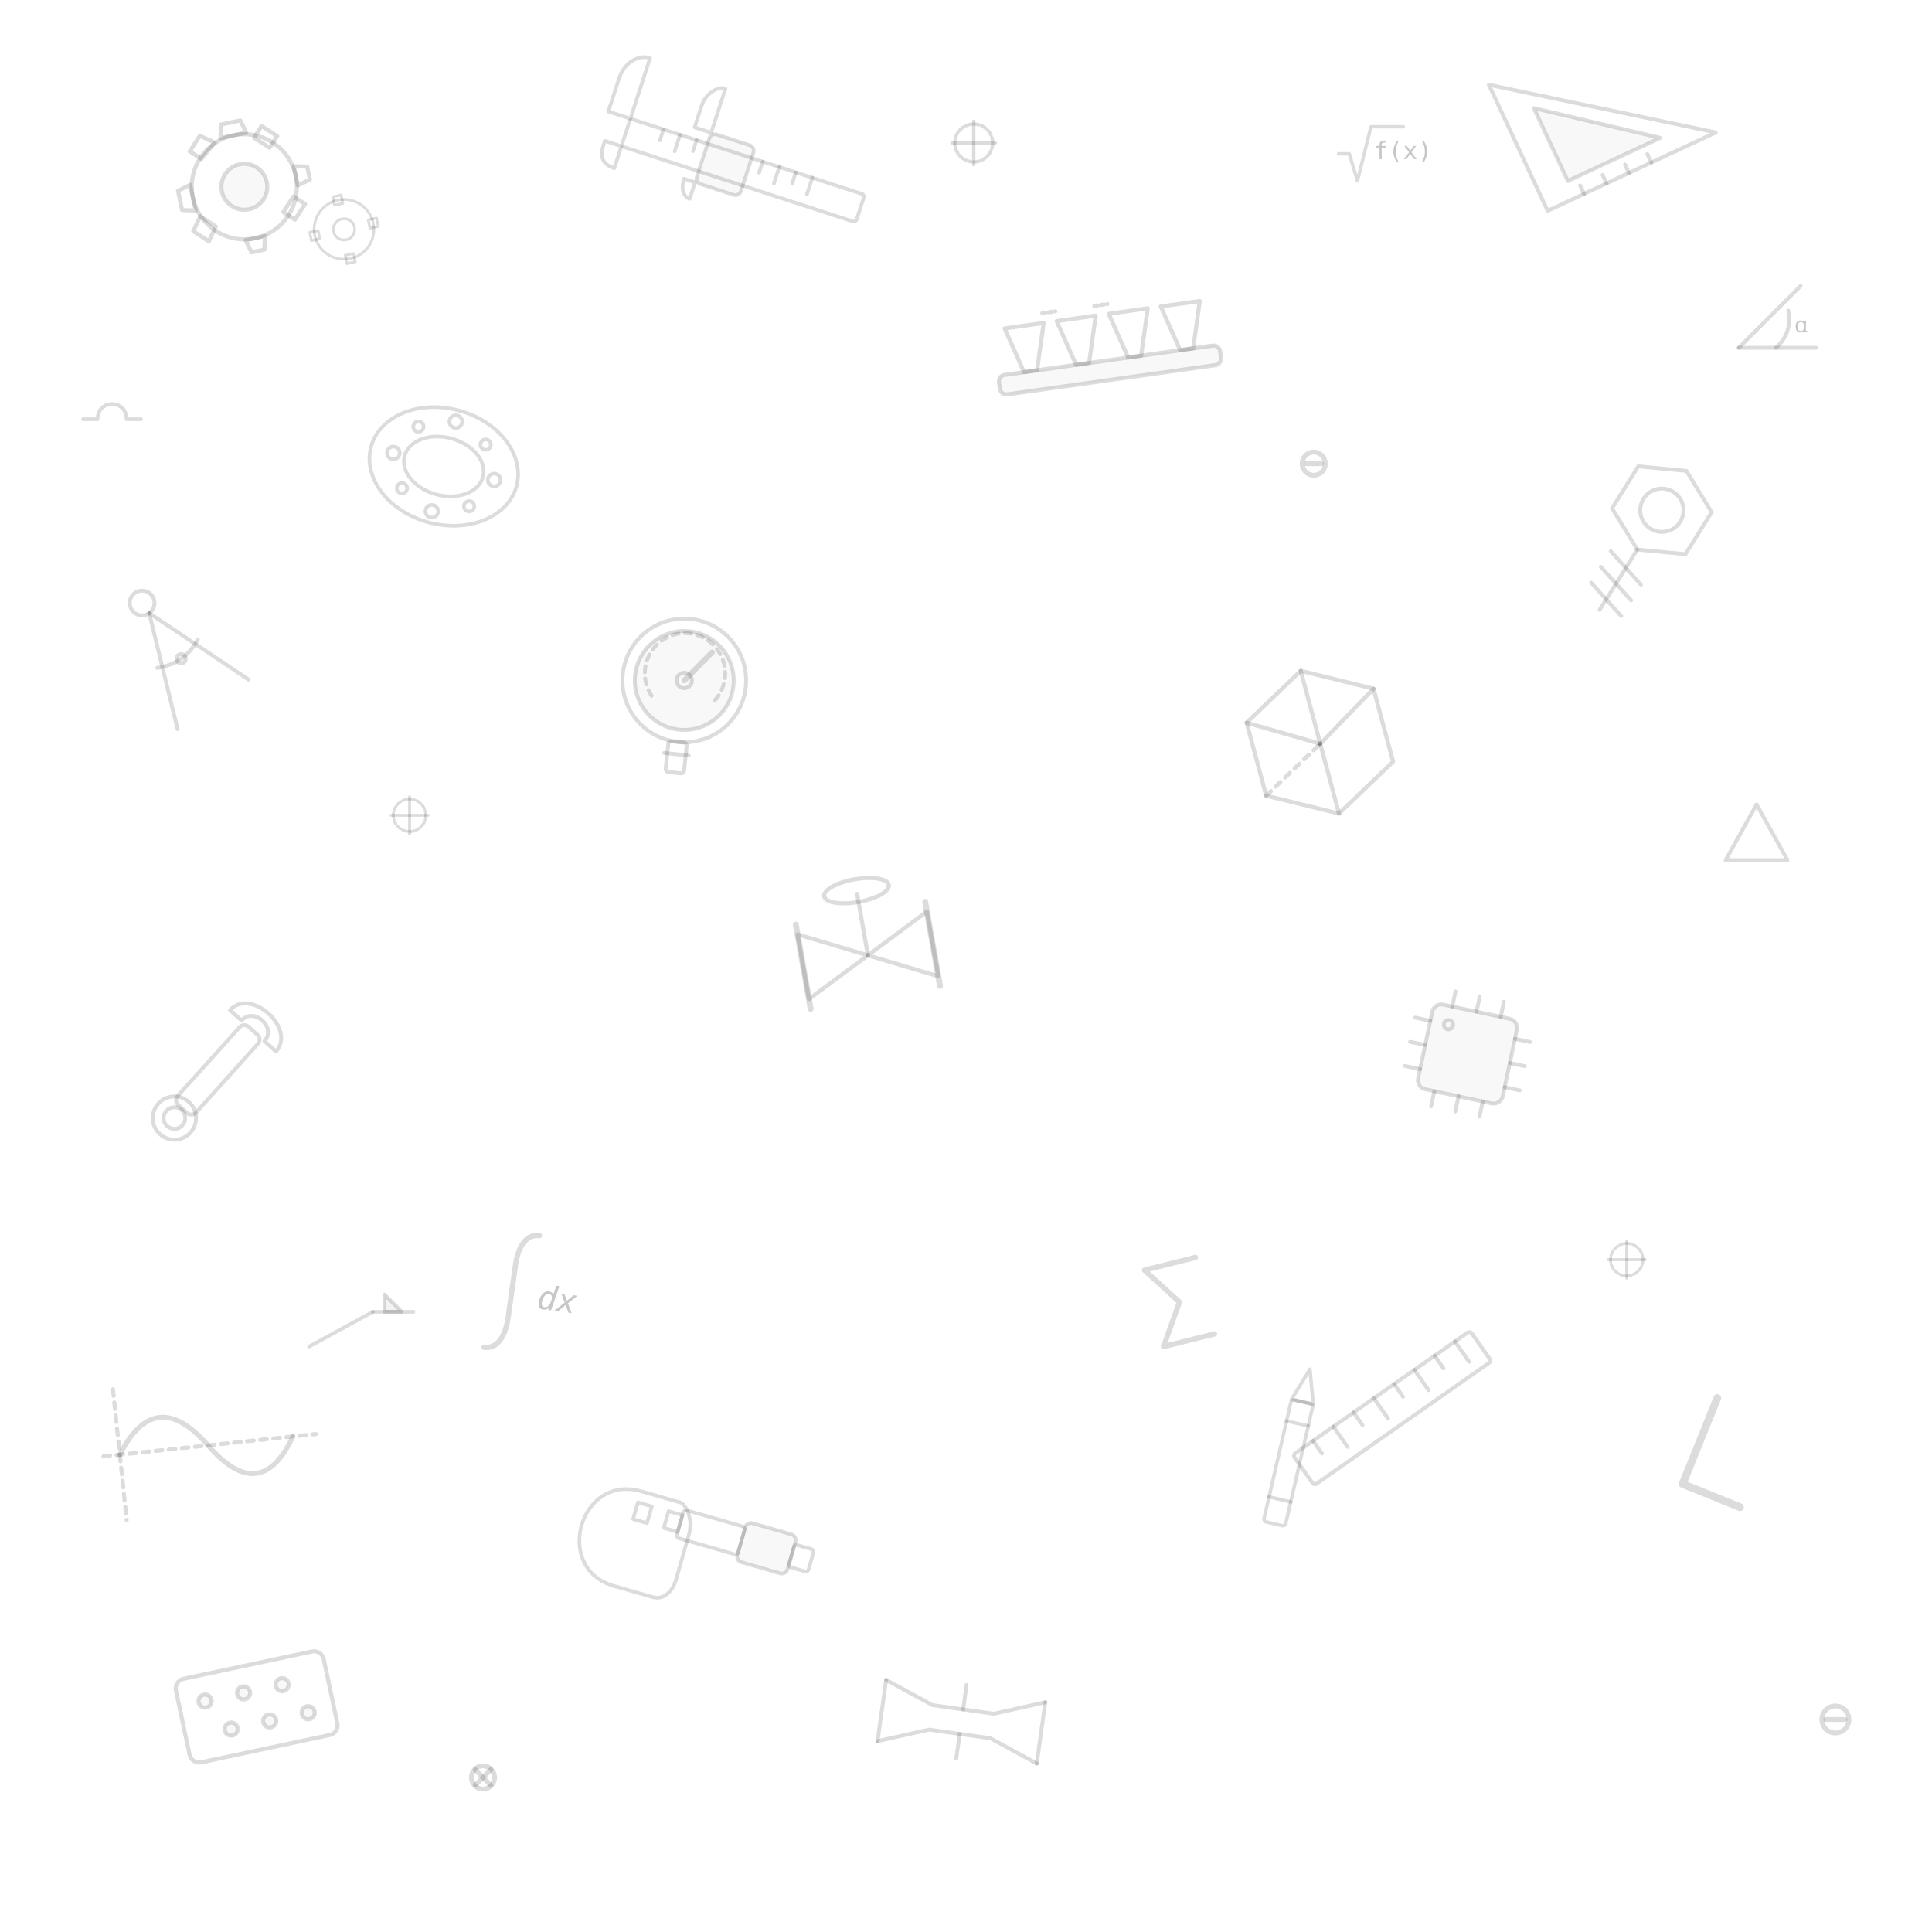
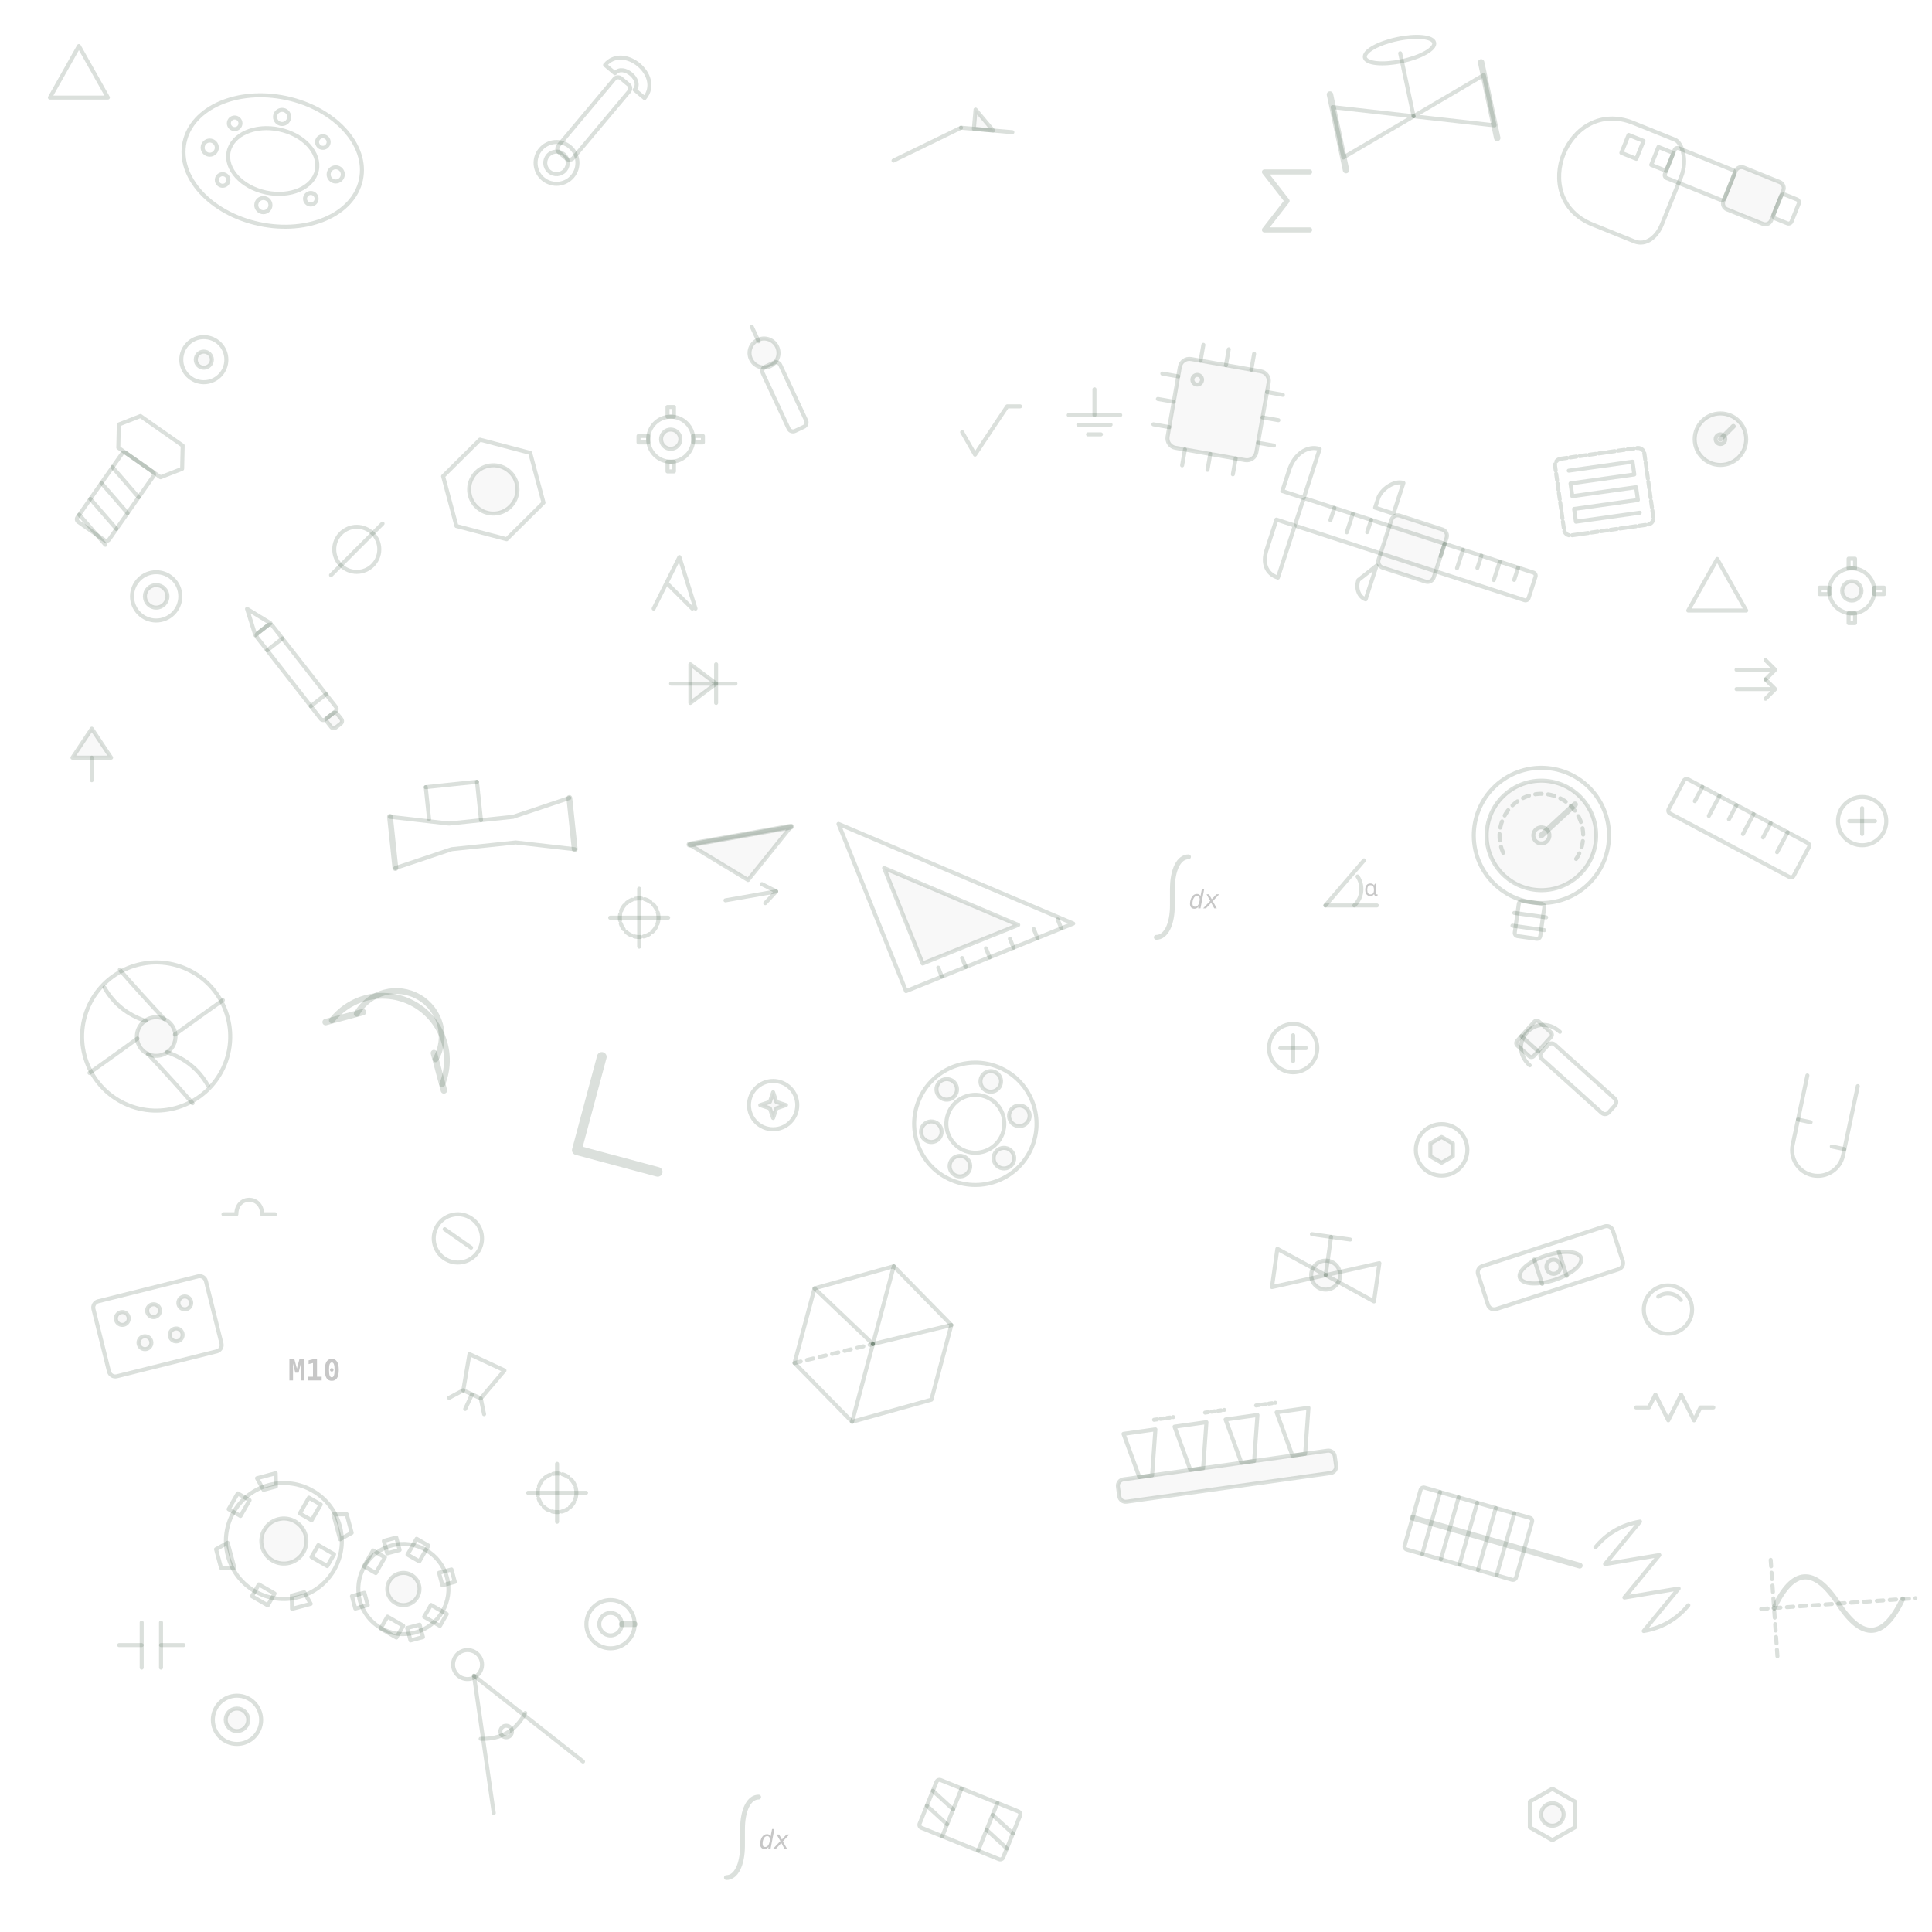
- <svg xmlns="http://www.w3.org/2000/svg" width="500" height="500" viewBox="0 0 500 500" fill="none">
-   <g stroke="rgba(0, 0, 0, 0.14)" stroke-width="1.25" stroke-linecap="round" stroke-linejoin="round">
-     <g transform="translate(35, 30) rotate(-12) scale(0.85)">
-       <circle cx="28" cy="28" r="16" />
-       <circle cx="28" cy="28" r="7" fill="rgba(0, 0, 0, 0.03)" />
-       <path d="M25 8 L31 8 L32 12 L24 12 Z M25 44 L31 44 L30 48 L26 48 Z M8 25 L8 31 L12 32 L12 24 Z M44 25 L44 31 L48 30 L48 26 Z" />
-       <path d="M14 14 L18 10 L22 13 L17 17 Z M38 38 L42 34 L45 37 L41 41 Z M14 42 L10 38 L13 34 L17 38 Z M38 18 L34 14 L37 11 L41 15 Z" />
-       <g transform="translate(42, 34) scale(0.65)">
-         <circle cx="20" cy="20" r="14" />
-         <circle cx="20" cy="20" r="5" />
-         <path d="M18 4 L22 4 L22 8 L18 8 Z M18 32 L22 32 L22 36 L18 36 Z M4 18 L4 22 L8 22 L8 18 Z M32 18 L32 22 L36 22 L36 18 Z" />
-       </g>
-     </g>
-     <g transform="translate(165, 25) rotate(18) scale(0.75)">
-       <rect x="0" y="8" width="85" height="10" rx="1" />
-       <path d="M0 8 L0 -14 C-4 -14 -8 -10 -8 -4 L-8 8 Z" />
-       <path d="M0 18 L0 26 C-4 26 -6 24 -6 20 L-6 18 Z" />
-       <rect x="28" y="4" width="16" height="18" rx="2" fill="rgba(0, 0, 0, 0.03)" />
-       <path d="M28 4 L28 -12 C25 -12 22 -8 22 -4 L22 4 Z" />
-       <path d="M28 22 L28 28 C26 28 24 26 24 22 Z" />
-       <line x1="12" y1="8" x2="12" y2="12" />
-       <line x1="18" y1="8" x2="18" y2="14" />
-       <line x1="24" y1="8" x2="24" y2="12" />
-       <line x1="48" y1="8" x2="48" y2="12" />
-       <line x1="54" y1="8" x2="54" y2="14" />
-       <line x1="60" y1="8" x2="60" y2="12" />
-       <line x1="66" y1="8" x2="66" y2="14" />
-     </g>
-     <g transform="translate(380, 20) rotate(-25) scale(0.8)">
-       <polygon points="5,50 65,50 5,5" />
-       <polygon points="15,44 48,44 15,18" fill="rgba(0, 0, 0, 0.03)" />
-       <line x1="18" y1="47" x2="18" y2="50" />
-       <line x1="26" y1="47" x2="26" y2="50" />
-       <line x1="34" y1="47" x2="34" y2="50" />
-       <line x1="42" y1="47" x2="42" y2="50" />
-     </g>
-     <g transform="translate(100, 95) rotate(15) scale(0.75)">
-       <ellipse cx="28" cy="28" rx="26" ry="20" />
-       <ellipse cx="28" cy="28" rx="14" ry="10" />
-       <circle cx="10" cy="28" r="2.2" />
-       <circle cx="46" cy="28" r="2.2" />
-       <circle cx="28" cy="12" r="2.2" />
-       <circle cx="28" cy="44" r="2.2" />
-       <circle cx="16" cy="17" r="1.8" />
-       <circle cx="40" cy="17" r="1.8" />
-       <circle cx="16" cy="39" r="1.8" />
-       <circle cx="40" cy="39" r="1.8" />
-     </g>
-     <g transform="translate(260, 85) rotate(-8) scale(0.85)">
-       <polygon points="0,0 12,0 8,14 4,14" />
-       <polygon points="16,0 28,0 24,14 20,14" />
-       <polygon points="32,0 44,0 40,14 36,14" />
-       <polygon points="48,0 60,0 56,14 52,14" />
-       <rect x="-4" y="14" width="68" height="6" rx="2" fill="rgba(0, 0, 0, 0.03)" />
-       <line x1="12" y1="-3" x2="16" y2="-3" stroke-dasharray="1 1" />
-       <line x1="28" y1="-3" x2="32" y2="-3" stroke-dasharray="1 1" />
-     </g>
-     <g transform="translate(425, 110) rotate(32) scale(0.8)">
-       <polygon points="20,5 34,12 34,28 20,35 6,28 6,12" />
-       <circle cx="20" cy="20" r="7" />
-       <line x1="20" y1="35" x2="20" y2="58" />
-       <line x1="13" y1="40" x2="27" y2="44" />
-       <line x1="13" y1="46" x2="27" y2="50" />
-       <line x1="13" y1="52" x2="27" y2="56" />
-     </g>
-     <g transform="translate(20, 160) rotate(-35) scale(0.8)">
-       <circle cx="20" cy="8" r="4" />
-       <line x1="20" y1="12" x2="6" y2="48" />
-       <line x1="20" y1="12" x2="34" y2="48" />
-       <path d="M12 28 Q20 32 28 28" />
-       <circle cx="20" cy="30" r="1.5" />
-     </g>
-     <g transform="translate(160, 155) rotate(6) scale(0.8)">
-       <circle cx="24" cy="24" r="20" />
-       <circle cx="24" cy="24" r="16" fill="rgba(0, 0, 0, 0.03)" />
-       <circle cx="24" cy="24" r="2.5" />
-       <line x1="24" y1="24" x2="32" y2="14" stroke-width="1.8" />
-       <path d="M14 30 A13 13 0 1 1 34 30" stroke-dasharray="2 2" />
-       <rect x="21" y="44" width="6" height="10" rx="1" />
-       <line x1="20" y1="48" x2="28" y2="48" />
-     </g>
-     <g transform="translate(315, 175) rotate(-15) scale(0.85)">
-       <polygon points="25,5 45,16 45,39 25,50 5,39 5,16" />
-       <line x1="25" y1="5" x2="25" y2="28" />
-       <line x1="5" y1="16" x2="25" y2="28" />
-       <line x1="45" y1="16" x2="25" y2="28" />
-       <line x1="25" y1="28" x2="25" y2="50" />
-       <line x1="5" y1="39" x2="25" y2="28" stroke-dasharray="2 2" />
-     </g>
-     <g transform="translate(70, 245) rotate(42) scale(0.8)">
-       <rect x="10" y="24" width="8" height="34" rx="2" />
-       <path d="M4 24 C4 14 24 14 24 24 L19 24 C19 18 9 18 9 24 Z" />
-       <circle cx="14" cy="62" r="7" />
-       <circle cx="14" cy="62" r="3.5" />
-     </g>
-     <g transform="translate(200, 230) rotate(-10) scale(0.85)">
-       <polygon points="5,15 25,25 5,35" />
-       <polygon points="45,15 25,25 45,35" />
-       <line x1="25" y1="25" x2="25" y2="6" />
-       <ellipse cx="25" cy="5" rx="10" ry="3.5" />
-       <line x1="5" y1="12" x2="5" y2="38" stroke-width="1.8" />
-       <line x1="45" y1="12" x2="45" y2="38" stroke-width="1.8" />
-     </g>
-     <g transform="translate(365, 250) rotate(12) scale(0.8)">
-       <rect x="10" y="10" width="28" height="28" rx="3" fill="rgba(0, 0, 0, 0.03)" />
-       <circle cx="16" cy="16" r="1.5" />
-       <line x1="5" y1="16" x2="10" y2="16" />
-       <line x1="5" y1="24" x2="10" y2="24" />
-       <line x1="5" y1="32" x2="10" y2="32" />
-       <line x1="38" y1="16" x2="43" y2="16" />
-       <line x1="38" y1="24" x2="43" y2="24" />
-       <line x1="38" y1="32" x2="43" y2="32" />
-       <line x1="16" y1="5" x2="16" y2="10" />
-       <line x1="24" y1="5" x2="24" y2="10" />
-       <line x1="32" y1="5" x2="32" y2="10" />
-       <line x1="16" y1="38" x2="16" y2="43" />
-       <line x1="24" y1="38" x2="24" y2="43" />
-       <line x1="32" y1="38" x2="32" y2="43" />
-     </g>
-     <g transform="translate(130, 315) rotate(8) scale(0.85)">
-       <path d="M12 4 C8 4 6 8 6 14 L6 30 C6 36 4 40 0 40" stroke-width="1.6" />
-       <text x="14" y="26" font-family="monospace" font-size="10" font-style="italic" fill="rgba(0, 0, 0, 0.22)" stroke="none">dx</text>
-     </g>
-     <g transform="translate(290, 325) rotate(-14) scale(0.85)">
-       <path d="M22 6 L6 6 L14 18 L6 30 L22 30" stroke-width="1.6" />
-     </g>
-     <g transform="translate(445, 205) scale(0.8)">
-       <polygon points="12,4 22,22 2,22" />
-     </g>
-     <g transform="translate(20, 95) scale(0.75)">
-       <path d="M2 18 L7 18 C7 11 17 11 17 18 L22 18" />
-     </g>
-     <g transform="translate(25, 360) rotate(-6) scale(0.85)">
-       <line x1="0" y1="20" x2="65" y2="20" stroke-dasharray="2 2" />
-       <line x1="5" y1="0" x2="5" y2="40" stroke-dasharray="2 2" />
-       <path d="M5 20 Q18 0 32 20 T58 20" stroke-width="1.5" />
-     </g>
-     <g transform="translate(155, 375) rotate(16) scale(0.75)">
-       <path d="M18 10 C-4 10 -4 44 18 44 L32 44 C36 44 38 40 38 36 L38 20 C38 14 34 10 32 10 Z" />
-       <rect x="18" y="14" width="5" height="6" />
-       <rect x="29" y="14" width="5" height="6" />
-       <rect x="34" y="12" width="22" height="10" rx="1" />
-       <rect x="56" y="10" width="18" height="14" rx="2" fill="rgba(0, 0, 0, 0.03)" />
-       <rect x="74" y="13" width="7" height="8" rx="1" />
-     </g>
-     <g transform="translate(330, 370) rotate(-35) scale(0.8)">
-       <rect x="0" y="10" width="70" height="12" rx="1" />
-       <line x1="8" y1="10" x2="8" y2="15" />
-       <line x1="16" y1="10" x2="16" y2="18" />
-       <line x1="24" y1="10" x2="24" y2="15" />
-       <line x1="32" y1="10" x2="32" y2="18" />
-       <line x1="40" y1="10" x2="40" y2="15" />
-       <line x1="48" y1="10" x2="48" y2="18" />
-       <line x1="56" y1="10" x2="56" y2="15" />
-       <line x1="64" y1="10" x2="64" y2="18" />
-       <g transform="translate(10, -5) rotate(48) scale(0.9)">
-         <polygon points="0,0 4,-12 8,0" />
-         <rect x="0" y="0" width="8" height="45" rx="1" />
-         <line x1="0" y1="8" x2="8" y2="8" />
-         <line x1="0" y1="36" x2="8" y2="36" />
-       </g>
-     </g>
-     <g transform="translate(440, 360) rotate(22) scale(0.8)">
-       <path d="M6 0 L6 30 L26 30" stroke-width="2.5" />
-     </g>
-     <g transform="translate(45, 435) rotate(-12) scale(0.85)">
-       <rect x="0" y="0" width="46" height="26" rx="3" />
-       <circle cx="8" cy="8" r="2" fill="rgba(0, 0, 0, 0.03)" />
-       <circle cx="20" cy="8" r="2" fill="rgba(0, 0, 0, 0.03)" />
-       <circle cx="32" cy="8" r="2" fill="rgba(0, 0, 0, 0.03)" />
-       <circle cx="14" cy="18" r="2" fill="rgba(0, 0, 0, 0.03)" />
-       <circle cx="26" cy="18" r="2" fill="rgba(0, 0, 0, 0.03)" />
-       <circle cx="38" cy="18" r="2" fill="rgba(0, 0, 0, 0.03)" />
-     </g>
-     <g transform="translate(230, 430) rotate(8) scale(0.8)">
-       <path d="M0 6 L16 12 L36 12 L52 6" />
-       <path d="M0 26 L16 20 L36 20 L52 26" />
-       <line x1="0" y1="6" x2="0" y2="26" />
-       <line x1="52" y1="6" x2="52" y2="26" />
-       <line x1="26" y1="12" x2="26" y2="4" />
-       <line x1="26" y1="20" x2="26" y2="28" />
-     </g>
-     <g transform="translate(245, 30) scale(0.7)">
-       <circle cx="10" cy="10" r="7" stroke-dasharray="2 1" />
-       <line x1="2" y1="10" x2="18" y2="10" />
-       <line x1="10" y1="2" x2="10" y2="18" />
-     </g>
-     <g transform="translate(100, 205) scale(0.6)">
-       <circle cx="10" cy="10" r="7" stroke-dasharray="2 1" />
-       <line x1="2" y1="10" x2="18" y2="10" />
-       <line x1="10" y1="2" x2="10" y2="18" />
-     </g>
-     <g transform="translate(415, 320) scale(0.6)">
-       <circle cx="10" cy="10" r="7" stroke-dasharray="2 1" />
-       <line x1="2" y1="10" x2="18" y2="10" />
-       <line x1="10" y1="2" x2="10" y2="18" />
-     </g>
-     <g transform="translate(450, 70) scale(0.8)">
-       <line x1="0" y1="25" x2="25" y2="25" />
-       <line x1="0" y1="25" x2="20" y2="5" />
-       <path d="M12 25 A12 12 0 0 0 16 13" />
-       <text x="18" y="20" font-family="sans-serif" font-size="7" fill="rgba(0, 0, 0, 0.22)" stroke="none">α</text>
-     </g>
-     <g transform="translate(80, 335) scale(0.75)">
-       <line x1="0" y1="18" x2="22" y2="6" />
-       <line x1="22" y1="6" x2="36" y2="6" />
-       <polygon points="26,6 32,6 26,0" fill="rgba(0, 0, 0, 0.05)" />
-     </g>
-     <circle cx="340" cy="120" r="3" />
-     <line x1="338" y1="120" x2="342" y2="120" />
-     <circle cx="125" cy="460" r="3" />
-     <line x1="123" y1="458" x2="127" y2="462" />
-     <line x1="123" y1="462" x2="127" y2="458" />
-     <circle cx="475" cy="445" r="3.5" />
-     <line x1="472.5" y1="445" x2="477.5" y2="445" />
-     <g transform="translate(345, 30) scale(0.7)">
-       <path d="M2 14 L6 14 L9 24 L14 4 L26 4" />
-       <text x="15" y="16" font-family="monospace" font-size="9" fill="rgba(0, 0, 0, 0.22)" stroke="none">f(x)</text>
+ <svg xmlns="http://www.w3.org/2000/svg" width="600" height="600" viewBox="0 0 600 600" fill="none">
+   <g stroke="rgba(18, 48, 22, 0.15)" stroke-width="1.25" stroke-linecap="round" stroke-linejoin="round">
+     <g transform="translate(106.2, 484.1)">
+       <g transform="rotate(-15)">
+         <circle cx="-16" cy="-10" r="18" />
+         <circle cx="-16" cy="-10" r="7" fill="rgba(0, 0, 0, 0.03)" />
+         <path d="M-19 -31 L-13 -31 L-14 -27 L-18 -27 Z M-19 11 L-13 11 L-14 7 L-18 7 Z M-37 -13 L-37 -7 L-33 -6 L-33 -14 Z M5 -13 L5 -7 L1 -6 L1 -14 Z" />
+         <path d="M-30 -24 L-26 -28 L-23 -25 L-27 -21 Z M-9 -3 L-5 1 L-2 -2 L-6 -6 Z M-30 4 L-26 8 L-23 5 L-27 1 Z M-9 -17 L-5 -21 L-2 -18 L-6 -14 Z" />
+         <circle cx="16" cy="14" r="14" />
+         <circle cx="16" cy="14" r="5" fill="rgba(0, 0, 0, 0.03)" />
+         <path d="M14 -2 L18 -2 L18 2 L14 2 Z M14 26 L18 26 L18 30 L14 30 Z M0 12 L0 16 L4 16 L4 12 Z M28 12 L28 16 L32 16 L32 12 Z" />
+         <path d="M6 4 L10 0 L13 3 L9 7 Z M23 21 L27 25 L24 28 L20 24 Z M6 24 L10 28 L13 25 L9 21 Z M23 7 L27 3 L24 0 L20 4 Z" />
+       </g>
+     </g>
+     <g transform="translate(439.8, 170.2)">
+       <g transform="rotate(18)">
+         <rect x="-38" y="-4" width="76" height="9" rx="1" />
+         <path d="M-38 -4 L-38 -20 C-42 -20 -45 -16 -45 -11 L-45 -4 Z" />
+         <path d="M-38 5 L-38 22 C-42 22 -44 19 -44 15 L-44 5 Z" />
+         <rect x="-10" y="-8" width="18" height="17" rx="2" fill="rgba(0, 0, 0, 0.03)" />
+         <path d="M-10 -8 L-10 -18 C-13 -18 -16 -14 -16 -11 L-16 -8 Z" />
+         <path d="M-10 9 L-10 20 C-12 20 -14 18 -14 15 Z" />
+         <line x1="-28" y1="-4" x2="-28" y2="0" />
+         <line x1="-22" y1="-4" x2="-22" y2="2" />
+         <line x1="-16" y1="-4" x2="-16" y2="0" />
+         <line x1="8" y1="-4" x2="8" y2="0" />
+         <line x1="14" y1="-4" x2="14" y2="2" />
+         <line x1="20" y1="-4" x2="20" y2="0" />
+         <line x1="26" y1="-4" x2="26" y2="2" />
+         <line x1="32" y1="-4" x2="32" y2="0" />
+       </g>
+     </g>
+     <g transform="translate(297.6, 273.2)">
+       <g transform="rotate(-22)">
+         <polygon points="-28,26 28,26 -28,-30" />
+         <polygon points="-20,20 12,20 -20,-12" fill="rgba(0, 0, 0, 0.03)" />
+         <line x1="-16" y1="23" x2="-16" y2="26" />
+         <line x1="-8" y1="23" x2="-8" y2="26" />
+         <line x1="0" y1="23" x2="0" y2="26" />
+         <line x1="8" y1="23" x2="8" y2="26" />
+         <line x1="16" y1="23" x2="16" y2="26" />
+         <line x1="24" y1="23" x2="24" y2="26" />
+       </g>
+     </g>
+     <g transform="translate(380.3, 453.0)">
+       <g transform="rotate(-8)">
+         <polygon points="-30,-12 -20,-12 -23,2 -27,2" />
+         <polygon points="-14,-12 -4,-12 -7,2 -11,2" />
+         <polygon points="2,-12 12,-12 9,2 5,2" />
+         <polygon points="18,-12 28,-12 25,2 21,2" />
+         <rect x="-34" y="2" width="68" height="7" rx="2" fill="rgba(0, 0, 0, 0.03)" />
+         <line x1="-20" y1="-15" x2="-14" y2="-15" stroke-dasharray="1 1" />
+         <line x1="-4" y1="-15" x2="2" y2="-15" stroke-dasharray="1 1" />
+         <line x1="12" y1="-15" x2="18" y2="-15" stroke-dasharray="1 1" />
+       </g>
+     </g>
+     <g transform="translate(84.7, 50.0)">
+       <g transform="rotate(12)">
+         <ellipse cx="0" cy="0" rx="28" ry="20" />
+         <ellipse cx="0" cy="0" rx="14" ry="10" />
+         <circle cx="-20" cy="0" r="2.2" />
+         <circle cx="20" cy="0" r="2.2" />
+         <circle cx="0" cy="-14" r="2.2" />
+         <circle cx="0" cy="14" r="2.2" />
+         <circle cx="-14" cy="-9" r="1.8" />
+         <circle cx="14" cy="-9" r="1.8" />
+         <circle cx="-14" cy="9" r="1.8" />
+         <circle cx="14" cy="9" r="1.8" />
+       </g>
+     </g>
+     <g transform="translate(478.0, 264.4)">
+       <g transform="rotate(8)">
+         <circle cx="0" cy="-5" r="21" />
+         <circle cx="0" cy="-5" r="17" fill="rgba(0, 0, 0, 0.03)" />
+         <circle cx="0" cy="-5" r="2.5" />
+         <line x1="0" y1="-5" x2="9" y2="-16" stroke-width="1.8" />
+         <path d="M-11 2 A13 13 0 1 1 11 2" stroke-dasharray="2 2" />
+         <rect x="-4" y="16" width="8" height="11" rx="1" />
+         <line x1="-5" y1="20" x2="5" y2="20" />
+         <line x1="-5" y1="24" x2="5" y2="24" />
+       </g>
+     </g>
+     <g transform="translate(439.0, 36.1)">
+       <g transform="rotate(-12)">
+         <polygon points="-24,-8 0,0 -24,8" />
+         <polygon points="24,-8 0,0 24,8" />
+         <line x1="0" y1="0" x2="0" y2="-20" />
+         <ellipse cx="0" cy="-21" rx="11" ry="3.5" />
+         <line x1="-24" y1="-12" x2="-24" y2="12" stroke-width="2" />
+         <line x1="24" y1="-12" x2="24" y2="12" stroke-width="2" />
+       </g>
+     </g>
+     <g transform="translate(271.1, 417.4)">
+       <g transform="rotate(15)">
+         <polygon points="0,-25 22,-12 22,12 0,25 -22,12 -22,-12" />
+         <line x1="0" y1="-25" x2="0" y2="0" />
+         <line x1="-22" y1="-12" x2="0" y2="0" />
+         <line x1="22" y1="-12" x2="0" y2="0" />
+         <line x1="0" y1="0" x2="0" y2="25" />
+         <line x1="-22" y1="12" x2="0" y2="0" stroke-dasharray="2 2" />
+       </g>
+     </g>
+     <g transform="translate(156.2, 536.0)">
+       <g transform="rotate(-30)">
+         <circle cx="0" cy="-22" r="4.5" />
+         <line x1="0" y1="-18" x2="-16" y2="22" />
+         <line x1="0" y1="-18" x2="16" y2="22" />
+         <path d="M-8 0 Q0 5 8 0" />
+         <circle cx="0" cy="2" r="1.8" />
+       </g>
+     </g>
+     <g transform="translate(512.8, 51.2)">
+       <g transform="rotate(22)">
+         <path d="M-10,-10 C-32,-10 -32,24 -10,24 L4,24 C8,24 10,20 10,16 L10,0 C10,-6 6,-10 4,-10 Z" />
+         <rect x="-10" y="-6" width="5" height="6" />
+         <rect x="0" y="-6" width="5" height="6" />
+         <rect x="5" y="-8" width="20" height="10" rx="1" />
+         <rect x="25" y="-10" width="16" height="14" rx="2" fill="rgba(0, 0, 0, 0.03)" />
+         <rect x="41" y="-7" width="6" height="8" rx="1" />
+       </g>
+     </g>
+     <g transform="translate(48.5, 321.9)">
+       <g transform="rotate(25)">
+         <circle cx="0" cy="0" r="23" />
+         <circle cx="0" cy="0" r="6" fill="rgba(0, 0, 0, 0.03)" />
+         <path d="M0 -6 Q-10 -10 -19 -14" />
+         <path d="M5 -3 Q10 -12 14 -19" />
+         <path d="M5 3 Q14 2 21 7" />
+         <path d="M0 6 Q10 10 19 14" />
+         <path d="M-5 3 Q-10 12 -14 19" />
+         <path d="M-5 -3 Q-14 -2 -21 -7" />
+       </g>
+     </g>
+     <g transform="translate(149.8, 258.7)">
+       <g transform="rotate(-6)">
+         <path d="M-28 -8 L-10 -4 L10 -4 L28 -8" />
+         <path d="M-28 8 L-10 4 L10 4 L28 8" />
+         <line x1="-28" y1="-8" x2="-28" y2="8" stroke-width="1.8" />
+         <line x1="28" y1="-8" x2="28" y2="8" stroke-width="1.8" />
+         <line x1="-16" y1="-6" x2="-16" y2="-16" />
+         <line x1="0" y1="-4" x2="0" y2="-16" />
+         <path d="M-16 -16 L0 -16" />
+       </g>
+     </g>
+     <g transform="translate(41.0, 146.9)">
+       <g transform="rotate(35)">
+         <polygon points="-8,-16 8,-16 12,-10 8,-4 -8,-4 -12,-10" />
+         <rect x="-6" y="-4" width="12" height="26" rx="1" />
+         <line x1="-6" y1="2" x2="6" y2="5" />
+         <line x1="-6" y1="8" x2="6" y2="11" />
+         <line x1="-6" y1="14" x2="6" y2="17" />
+         <line x1="-6" y1="20" x2="6" y2="23" />
+       </g>
+     </g>
+     <g transform="translate(153.2, 152.0)">
+       <g transform="rotate(-15)">
+         <polygon points="0,-16 14,-8 14,8 0,16 -14,8 -14,-8" />
+         <circle cx="0" cy="0" r="7.5" fill="rgba(0, 0, 0, 0.03)" />
+       </g>
+     </g>
+     <g transform="translate(184.4, 36.8)">
+       <g transform="rotate(40)">
+         <rect x="-3" y="-15" width="6" height="30" rx="1.5" />
+         <path d="M-8 -15 C-8 -24 8 -24 8 -15 L4 -15 C4 -19 -4 -19 -4 -15 Z" />
+         <circle cx="0" cy="18" r="6.5" />
+         <circle cx="0" cy="18" r="3.5" />
+       </g>
+     </g>
+     <g transform="translate(485.7, 331.0)">
+       <g transform="rotate(-48)">
+         <rect x="-3" y="-8" width="6" height="28" rx="1.5" />
+         <path d="M-7 -8 C-7 -18 7 -18 7 -8" />
+         <rect x="-5" y="-16" width="10" height="7" rx="1" fill="rgba(0, 0, 0, 0.03)" />
+         <line x1="-2" y1="-16" x2="-2" y2="-9" />
+       </g>
+     </g>
+     <g transform="translate(378.3, 127.2)">
+       <g transform="rotate(10)">
+         <rect x="-14" y="-14" width="28" height="28" rx="3" fill="rgba(0, 0, 0, 0.03)" />
+         <circle cx="-8" cy="-8" r="1.5" />
+         <line x1="-19" y1="-8" x2="-14" y2="-8" />
+         <line x1="-19" y1="0" x2="-14" y2="0" />
+         <line x1="-19" y1="8" x2="-14" y2="8" />
+         <line x1="14" y1="-8" x2="19" y2="-8" />
+         <line x1="14" y1="0" x2="19" y2="0" />
+         <line x1="14" y1="8" x2="19" y2="8" />
+         <line x1="-8" y1="-19" x2="-8" y2="-14" />
+         <line x1="0" y1="-19" x2="0" y2="-14" />
+         <line x1="8" y1="-19" x2="8" y2="-14" />
+         <line x1="-8" y1="14" x2="-8" y2="19" />
+         <line x1="0" y1="14" x2="0" y2="19" />
+         <line x1="8" y1="14" x2="8" y2="19" />
+       </g>
+     </g>
+     <g transform="translate(570.9, 498.0)">
+       <g transform="rotate(-4)">
+         <line x1="-24" y1="0" x2="24" y2="0" stroke-dasharray="2 2" />
+         <line x1="-20" y1="-15" x2="-20" y2="15" stroke-dasharray="2 2" />
+         <path d="M-20 0 Q-10 -18 0 0 T20 0" stroke-width="1.6" />
+       </g>
+     </g>
+     <g transform="translate(91.5, 208.0)">
+       <g transform="rotate(-38)">
+         <polygon points="-3,-16 0,-24 3,-16" />
+         <rect x="-3" y="-16" width="6" height="34" rx="1" />
+         <line x1="-3" y1="-10" x2="3" y2="-10" />
+         <line x1="-3" y1="12" x2="3" y2="12" />
+         <rect x="-2" y="18" width="4" height="4" rx="1" fill="rgba(0, 0, 0, 0.03)" />
+       </g>
+     </g>
+     <g transform="translate(540.0, 257.2)">
+       <g transform="rotate(28)">
+         <rect x="-22" y="-6" width="44" height="12" rx="1" />
+         <line x1="-16" y1="-6" x2="-16" y2="-1" />
+         <line x1="-10" y1="-6" x2="-10" y2="1" />
+         <line x1="-4" y1="-6" x2="-4" y2="-1" />
+         <line x1="2" y1="-6" x2="2" y2="1" />
+         <line x1="8" y1="-6" x2="8" y2="-1" />
+         <line x1="14" y1="-6" x2="14" y2="1" />
+       </g>
+     </g>
+     <g transform="translate(481.5, 393.7)">
+       <g transform="rotate(-18)">
+         <rect x="-22" y="-7" width="44" height="14" rx="2" />
+         <ellipse cx="0" cy="0" rx="10" ry="4" fill="rgba(0, 0, 0, 0.03)" />
+         <circle cx="1" cy="0" r="2.2" />
+         <line x1="-4" y1="-4" x2="-4" y2="4" />
+         <line x1="4" y1="-4" x2="4" y2="4" />
+       </g>
+     </g>
+     <g transform="translate(191.9, 348.2)">
+       <g transform="rotate(15)">
+         <path d="M-10,-18 L-10,12 L16,12" stroke-width="3" />
+       </g>
+     </g>
+     <g transform="translate(510.4, 490.4)">
+       <g transform="rotate(-30)">
+         <path d="M-8,-16 Q0,-19 8,-16 Q0,-13 -8,-10 Q0,-7 8,-4 Q0,-1 -8,2 Q0,5 8,8 Q0,11 -8,14 Q0,17 8,14" />
+       </g>
+     </g>
+     <g transform="translate(302.9, 349.0)">
+       <g transform="rotate(20)">
+         <circle cx="0" cy="0" r="19" />
+         <circle cx="0" cy="0" r="9" />
+         <circle cx="0" cy="-14" r="3.2" fill="rgba(0, 0, 0, 0.03)" />
+         <circle cx="12" cy="-7" r="3.2" fill="rgba(0, 0, 0, 0.03)" />
+         <circle cx="12" cy="7" r="3.2" fill="rgba(0, 0, 0, 0.03)" />
+         <circle cx="0" cy="14" r="3.2" fill="rgba(0, 0, 0, 0.03)" />
+         <circle cx="-12" cy="7" r="3.2" fill="rgba(0, 0, 0, 0.03)" />
+         <circle cx="-12" cy="-7" r="3.2" fill="rgba(0, 0, 0, 0.03)" />
+       </g>
+     </g>
+     <g transform="translate(120.2, 326.8)">
+       <g transform="rotate(-15)">
+         <path d="M-14,-14 A20 20 0 0 1 14,14" stroke-width="1.8" />
+         <path d="M-6,-14 A12 12 0 0 1 14,6" stroke-width="1.8" />
+         <line x1="-16" y1="-14" x2="-4" y2="-14" stroke-width="2" />
+         <line x1="14" y1="4" x2="14" y2="16" stroke-width="2" />
+       </g>
+     </g>
+     <g transform="translate(411.7, 396.0)">
+       <g transform="rotate(8)">
+         <polygon points="-16,-6 0,0 -16,6" />
+         <polygon points="16,-6 0,0 16,6" />
+         <circle cx="0" cy="0" r="4.5" fill="rgba(0, 0, 0, 0.03)" />
+         <line x1="0" y1="0" x2="0" y2="-12" />
+         <line x1="-6" y1="-12" x2="6" y2="-12" />
+       </g>
+     </g>
+     <g transform="translate(231.1, 266.4)">
+       <g transform="rotate(-10)">
+         <polygon points="-16,-7 16,-7 0,7" fill="rgba(0, 0, 0, 0.03)" />
+         <line x1="-16" y1="-7" x2="16" y2="-7" stroke-width="1.8" />
+         <line x1="-8" y1="12" x2="8" y2="12" />
+         <path d="M4 9 L8 12 L4 15" />
+       </g>
+     </g>
+     <g transform="translate(294.3, 41.3)">
+       <g transform="rotate(5)">
+         <line x1="-16" y1="10" x2="4" y2="-2" />
+         <line x1="4" y1="-2" x2="20" y2="-2" />
+         <polygon points="8,-2 14,-2 8,-8" fill="rgba(0, 0, 0, 0.03)" />
+       </g>
+     </g>
+     <g transform="translate(48.9, 411.9)">
+       <g transform="rotate(-14)">
+         <rect x="-18" y="-12" width="36" height="24" rx="2" />
+         <circle cx="-10" cy="-5" r="2" fill="rgba(0, 0, 0, 0.03)" />
+         <circle cx="0" cy="-5" r="2" fill="rgba(0, 0, 0, 0.03)" />
+         <circle cx="10" cy="-5" r="2" fill="rgba(0, 0, 0, 0.03)" />
+         <circle cx="-5" cy="4" r="2" fill="rgba(0, 0, 0, 0.03)" />
+         <circle cx="5" cy="4" r="2" fill="rgba(0, 0, 0, 0.03)" />
+       </g>
+     </g>
+     <g transform="translate(565.8, 351.3)">
+       <g transform="rotate(12)">
+         <path d="M-8,-16 L-8,6 A8 8 0 0 0 8,6 L8,-16" />
+         <line x1="-8" y1="-2" x2="-4" y2="-2" />
+         <line x1="4" y1="4" x2="8" y2="4" />
+       </g>
+     </g>
+     <g transform="translate(241.5, 118.7)">
+       <g transform="rotate(-25)">
+         <rect x="-3" y="-6" width="6" height="22" rx="1.5" />
+         <circle cx="0" cy="-10" r="4.5" fill="rgba(0, 0, 0, 0.03)" />
+         <line x1="0" y1="-14" x2="0" y2="-19" />
+       </g>
+     </g>
+     <g transform="translate(301.2, 565.1)">
+       <g transform="rotate(22)">
+         <rect x="-14" y="-8" width="28" height="16" rx="1" />
+         <line x1="-6" y1="-8" x2="-6" y2="8" />
+         <line x1="6" y1="-8" x2="6" y2="8" />
+         <line x1="-14" y1="-4" x2="-6" y2="-1" />
+         <line x1="-14" y1="1" x2="-6" y2="4" />
+         <line x1="6" y1="-4" x2="14" y2="-1" />
+         <line x1="6" y1="1" x2="14" y2="4" />
+       </g>
+     </g>
+     <g transform="translate(498.2, 152.7)">
+       <g transform="rotate(-8)">
+         <rect x="-14" y="-12" width="28" height="24" rx="2" stroke-dasharray="2 1" />
+         <path d="M-10,-8 L10,-8 L10,-4 L-10,-4 L-10,0 L10,0 L10,4 L-10,4 L-10,8 L10,8" />
+       </g>
+     </g>
+     <g transform="translate(456.0, 476.3)">
+       <g transform="rotate(16)">
+         <rect x="-18" y="-10" width="36" height="20" rx="1" />
+         <line x1="-12" y1="-10" x2="-12" y2="10" />
+         <line x1="-6" y1="-10" x2="-6" y2="10" />
+         <line x1="0" y1="-10" x2="0" y2="10" />
+         <line x1="6" y1="-10" x2="6" y2="10" />
+         <line x1="12" y1="-10" x2="12" y2="10" />
+         <line x1="-18" y1="0" x2="36" y2="0" stroke-width="1.8" />
+       </g>
+     </g>
+     <g transform="translate(520.1, 437.1)">
+       <path d="M-12 0 L-8 0 L-6 -4 L-2 4 L2 -4 L6 4 L8 0 L12 0" />
+     </g>
+     <g transform="translate(47.0, 510.9)">
+       <g>
+         <line x1="-10" y1="0" x2="-3" y2="0" />
+         <line x1="-3" y1="-7" x2="-3" y2="7" />
+         <line x1="3" y1="-7" x2="3" y2="7" />
+         <line x1="3" y1="0" x2="10" y2="0" />
+       </g>
+     </g>
+     <g transform="translate(339.9, 128.9)">
+       <g>
+         <line x1="0" y1="-8" x2="0" y2="0" />
+         <line x1="-8" y1="0" x2="8" y2="0" />
+         <line x1="-5" y1="3" x2="5" y2="3" />
+         <line x1="-2" y1="6" x2="2" y2="6" />
+       </g>
+     </g>
+     <g transform="translate(218.4, 212.3)">
+       <g>
+         <line x1="-10" y1="0" x2="10" y2="0" />
+         <polygon points="-4,-6 4,0 -4,6" fill="rgba(0, 0, 0, 0.03)" />
+         <line x1="4" y1="-6" x2="4" y2="6" />
+       </g>
+     </g>
+     <g transform="translate(364.1, 276.1)">
+       <g>
+         <path d="M5 -10 C2 -10 0 -6 0 0 L0 5 C0 11 -2 15 -5 15" stroke-width="1.5" />
+         <text x="5" y="6" font-family="monospace" font-size="8" font-style="italic" fill="rgba(0, 0, 0, 0.22)" stroke="none">dx</text>
+       </g>
+     </g>
+     <g transform="translate(398.7, 62.4)">
+       <path d="M8 -9 L-6 -9 L1 0 L-6 9 L8 9" stroke-width="1.6" />
+     </g>
+     <g transform="translate(24.5, 23.3)">
+       <polygon points="0,-9 9,7 -9,7" />
+     </g>
+     <g transform="translate(77.4, 371.1)">
+       <path d="M-8 6 L-4 6 C-4 0 4 0 4 6 L8 6" />
+     </g>
+     <g transform="translate(110.8, 170.6)">
+       <g>
+         <circle cx="0" cy="0" r="7" />
+         <line x1="-8" y1="8" x2="8" y2="-8" />
+       </g>
+     </g>
+     <g transform="translate(420.6, 274.2)">
+       <g>
+         <line x1="-9" y1="7" x2="7" y2="7" />
+         <line x1="-9" y1="7" x2="3" y2="-7" />
+         <path d="M0 7 A7 7 0 0 0 1 -2" />
+         <text x="3" y="4" font-family="sans-serif" font-size="7" fill="rgba(0, 0, 0, 0.22)" stroke="none">α</text>
+       </g>
+     </g>
+     <g transform="translate(198.5, 285.0)">
+       <g>
+         <circle cx="0" cy="0" r="6" stroke-dasharray="2 1" />
+         <line x1="-9" y1="0" x2="9" y2="0" />
+         <line x1="0" y1="-9" x2="0" y2="9" />
+       </g>
+     </g>
+     <g transform="translate(28.5, 235.3)">
+       <g>
+         <line x1="0" y1="7" x2="0" y2="0" />
+         <polygon points="-6,0 6,0 0,-9" fill="rgba(0, 0, 0, 0.03)" />
+       </g>
+     </g>
+     <g transform="translate(305.8, 134.2)">
+       <path d="M-7 0 L-3 7 L7 -8 L11 -8" />
+     </g>
+     <g transform="translate(98.5, 424.7)">
+       <text x="-9" y="4" font-family="monospace" font-size="9" font-weight="bold" fill="rgba(0, 0, 0, 0.22)" stroke="none">M10</text>
+     </g>
+     <g transform="translate(401.6, 325.5)">
+       <g>
+         <circle cx="0" cy="0" r="7.5" />
+         <line x1="-4" y1="0" x2="4" y2="0" />
+         <line x1="0" y1="-4" x2="0" y2="4" />
+       </g>
+     </g>
+     <g transform="translate(142.2, 384.6)">
+       <g transform="rotate(35)">
+         <circle cx="0" cy="0" r="7.5" />
+         <line x1="-5" y1="0" x2="5" y2="0" />
+       </g>
+     </g>
+     <g transform="translate(240.1, 343.2)">
+       <g>
+         <circle cx="0" cy="0" r="7.5" />
+         <polygon points="0,-4 1,-1 4,0 1,1 0,4 -1,1 -4,0 -1,-1" fill="rgba(0, 0, 0, 0.03)" />
+       </g>
+     </g>
+     <g transform="translate(48.5, 185.2)">
+       <g>
+         <circle cx="0" cy="0" r="7.5" />
+         <circle cx="0" cy="0" r="3.5" fill="rgba(0, 0, 0, 0.03)" />
+       </g>
+     </g>
+     <g transform="translate(189.6, 504.4)">
+       <g>
+         <circle cx="0" cy="0" r="7.5" />
+         <circle cx="0" cy="0" r="3.5" />
+         <line x1="3.5" y1="0" x2="7.5" y2="0" stroke-width="1.8" />
+       </g>
+     </g>
+     <g transform="translate(482.1, 563.5)">
+       <g>
+         <polygon points="0,-8 7,-4 7,4 0,8 -7,4 -7,-4" />
+         <circle cx="0" cy="0" r="3.5" fill="rgba(0, 0, 0, 0.03)" />
+       </g>
+     </g>
+     <g transform="translate(208.3, 136.4)">
+       <g>
+         <circle cx="0" cy="0" r="7" />
+         <circle cx="0" cy="0" r="3" fill="rgba(0, 0, 0, 0.03)" />
+         <path d="M-1 -10 L1 -10 L1 -7 L-1 -7 Z M-1 7 L1 7 L1 10 L-1 10 Z M-10 -1 L-10 1 L-7 1 L-7 -1 Z M7 -1 L7 1 L10 1 L10 -1 Z" />
+       </g>
+     </g>
+     <g transform="translate(546.3, 211.0)">
+       <g>
+         <path d="M-7 -3 L5 -3 M2 -6 L5 -3 L2 0" />
+         <path d="M-7 3 L5 3 M2 0 L5 3 L2 6" />
+       </g>
+     </g>
+     <g transform="translate(518.0, 406.7)">
+       <g>
+         <circle cx="0" cy="0" r="7.5" />
+         <path d="M-3 -4 A5 5 0 0 1 4 -3" />
+       </g>
+     </g>
+     <g transform="translate(148.7, 428.5)">
+       <g transform="rotate(25)">
+         <polygon points="-6,-6 6,-6 3,5 -3,5" />
+         <line x1="-3" y1="5" x2="-6" y2="9" />
+         <line x1="0" y1="5" x2="0" y2="10" />
+         <line x1="3" y1="5" x2="6" y2="9" />
+       </g>
+     </g>
+     <g transform="translate(63.3, 111.7)">
+       <g>
+         <circle cx="0" cy="0" r="7" />
+         <circle cx="0" cy="0" r="2.5" fill="rgba(0, 0, 0, 0.03)" />
+       </g>
+     </g>
+     <g transform="translate(534.3, 136.4)">
+       <g>
+         <circle cx="0" cy="0" r="8" fill="rgba(0, 0, 0, 0.03)" />
+         <line x1="0" y1="0" x2="4" y2="-4" stroke-width="1.5" />
+         <circle cx="0" cy="0" r="1.5" />
+       </g>
+     </g>
+     <g transform="translate(447.7, 357.1)">
+       <g>
+         <circle cx="0" cy="0" r="8" />
+         <polygon points="0,-4 3.5,-2 3.5,2 0,4 -3.5,2 -3.5,-2" fill="rgba(0, 0, 0, 0.03)" />
+       </g>
+     </g>
+     <g transform="translate(209.0, 181.0)">
+       <path d="M-6 8 L2 -8 L7 8 M-2 0 L6 8" />
+     </g>
+     <g transform="translate(173.0, 463.6)">
+       <g>
+         <circle cx="0" cy="0" r="6" stroke-dasharray="2 1" />
+         <line x1="-9" y1="0" x2="9" y2="0" />
+         <line x1="0" y1="-9" x2="0" y2="9" />
+       </g>
+     </g>
+     <g transform="translate(578.3, 255.0)">
+       <g>
+         <circle cx="0" cy="0" r="7.5" />
+         <line x1="-4" y1="0" x2="4" y2="0" />
+         <line x1="0" y1="-4" x2="0" y2="4" />
+       </g>
+     </g>
+     <g transform="translate(73.6, 534.1)">
+       <g>
+         <circle cx="0" cy="0" r="7.5" />
+         <circle cx="0" cy="0" r="3.5" fill="rgba(0, 0, 0, 0.03)" />
+       </g>
+     </g>
+     <g transform="translate(230.6, 568.1)">
+       <g>
+         <path d="M5 -10 C2 -10 0 -6 0 0 L0 5 C0 11 -2 15 -5 15" stroke-width="1.5" />
+         <text x="5" y="6" font-family="monospace" font-size="8" font-style="italic" fill="rgba(0, 0, 0, 0.22)" stroke="none">dx</text>
+       </g>
+     </g>
+     <g transform="translate(533.3, 182.6)">
+       <polygon points="0,-9 9,7 -9,7" />
+     </g>
+     <g transform="translate(575.1, 183.5)">
+       <g>
+         <circle cx="0" cy="0" r="7" />
+         <circle cx="0" cy="0" r="3" fill="rgba(0, 0, 0, 0.03)" />
+         <path d="M-1 -10 L1 -10 L1 -7 L-1 -7 Z M-1 7 L1 7 L1 10 L-1 10 Z M-10 -1 L-10 1 L-7 1 L-7 -1 Z M7 -1 L7 1 L10 1 L10 -1 Z" />
+       </g>
    </g>
  </g>
</svg>
